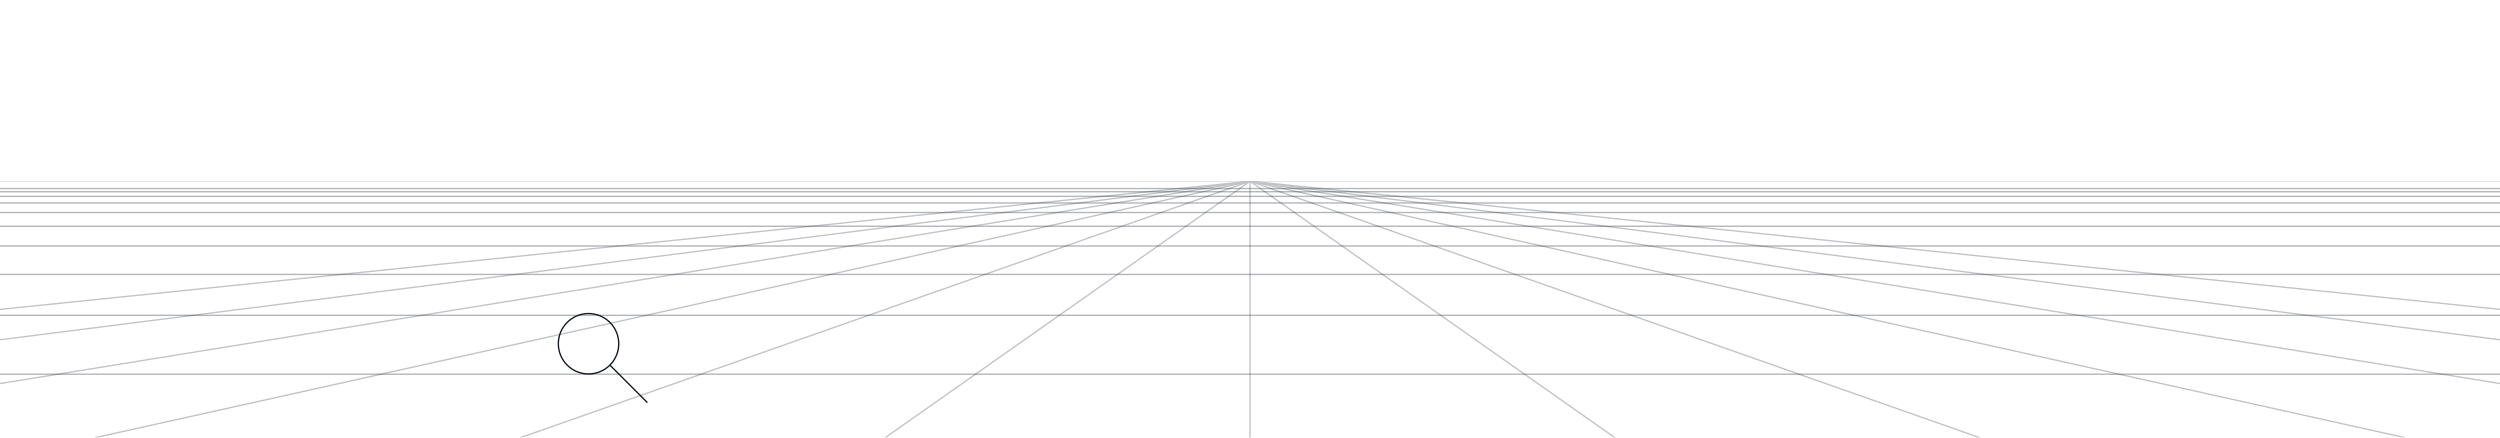
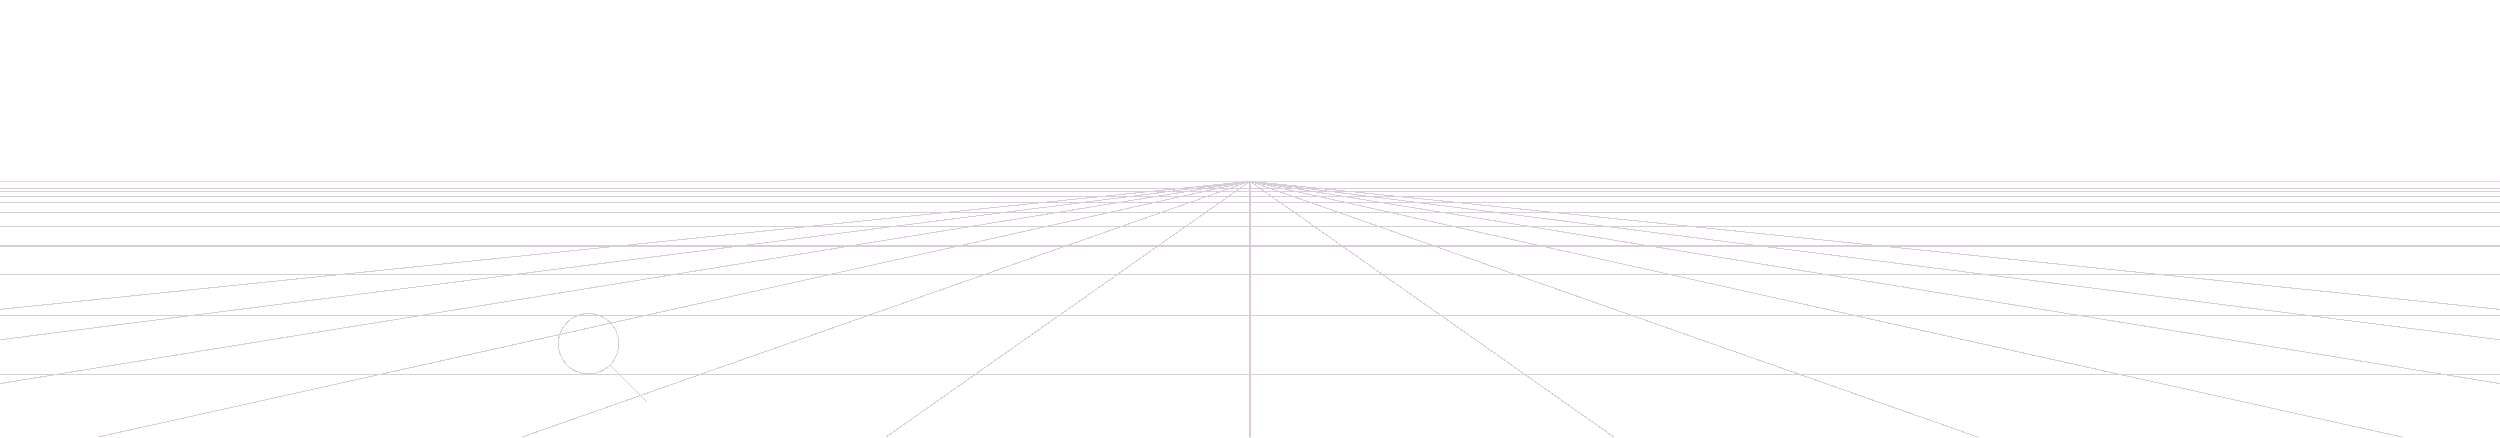
<svg xmlns="http://www.w3.org/2000/svg" viewBox="0 0 2400 420" width="2400" height="420" role="img" aria-labelledby="title desc">
  <style>
    :root {
-       color: #111827;
+       color: #DBCCDB;
    }

    svg {
      background: transparent;
    }

    .line,
    .lens {
      fill: none;
      stroke: currentColor;
-       stroke-width: 1pt;
+       stroke-width: 1px;
      stroke-linecap: square;
      stroke-linejoin: miter;
+       shape-rendering: crispEdges;
      vector-effect: non-scaling-stroke;
    }

    .ray {
-       opacity: 0.26;
+       opacity: 1;
    }

    .horizon {
-       opacity: 0.16;
+       opacity: 1;
    }

    .travel-band {
-       opacity: 0.32;
+       opacity: 1;
    }

    .magnifier {
      animation: lensBob 1.1s ease-in-out infinite alternate;
    }

    @keyframes lensBob {
      from {
        transform: translateY(-3px);
      }
      to {
        transform: translateY(3px);
      }
    }

    @media (prefers-reduced-motion: reduce) {
      .travel-band,
      .magnifier {
        animation: none;
        opacity: 0.46;
      }

      animate,
      animateMotion,
      animateTransform {
        display: none;
      }
    }
  </style>
  <defs>
    <path id="search-path" d="M 0 0 C 142 -148 322 -154 412 -84 S 634 34 784 -128 C 892 -244 760 -315 617 -269 C 462 -219 388 -284 272 -306 C 170 -325 45 -268 48 -160 C 51 -53 190 -8 298 -41 C 210 26 70 54 0 0" />
    <clipPath id="ground-clip">
      <rect x="0" y="174" width="2400" height="246" />
    </clipPath>
    <g id="floor-lines" class="line">
      <line x1="-1500" y1="7" x2="1500" y2="7" />
      <line x1="-1500" y1="10.07" x2="1500" y2="10.07" />
      <line x1="-1500" y1="14.5" x2="1500" y2="14.5" />
      <line x1="-1500" y1="20.86" x2="1500" y2="20.86" />
      <line x1="-1500" y1="30.02" x2="1500" y2="30.02" />
      <line x1="-1500" y1="43.2" x2="1500" y2="43.2" />
      <line x1="-1500" y1="62.16" x2="1500" y2="62.16" />
      <line x1="-1500" y1="89.45" x2="1500" y2="89.45" />
      <line x1="-1500" y1="128.72" x2="1500" y2="128.72" />
      <line x1="-1500" y1="185.23" x2="1500" y2="185.23" />
      <line x1="-1500" y1="266.55" x2="1500" y2="266.55" />
      <line x1="-1500" y1="383.57" x2="1500" y2="383.57" />
      <line x1="-1500" y1="551.97" x2="1500" y2="551.97" />
      <line x1="-1500" y1="794.3" x2="1500" y2="794.3" />
      <line x1="-1500" y1="1143.02" x2="1500" y2="1143.02" />
    </g>
  </defs>
  <g id="perspective-grid" clip-path="url(#ground-clip)">
    <g class="line ray">
      <line x1="1200" y1="174" x2="-1200" y2="420" />
      <line x1="1200" y1="174" x2="-740" y2="420" />
      <line x1="1200" y1="174" x2="-320" y2="420" />
      <line x1="1200" y1="174" x2="92" y2="420" />
      <line x1="1200" y1="174" x2="500" y2="420" />
      <line x1="1200" y1="174" x2="850" y2="420" />
      <line x1="1200" y1="174" x2="1200" y2="420" />
      <line x1="1200" y1="174" x2="1550" y2="420" />
      <line x1="1200" y1="174" x2="1900" y2="420" />
      <line x1="1200" y1="174" x2="2308" y2="420" />
      <line x1="1200" y1="174" x2="2720" y2="420" />
      <line x1="1200" y1="174" x2="3140" y2="420" />
      <line x1="1200" y1="174" x2="3600" y2="420" />
    </g>
    <line class="line horizon" x1="0" y1="174" x2="2400" y2="174" />
    <g transform="translate(1200 174)">
      <g class="travel-band">
        <use href="#floor-lines" />
        <animateTransform attributeName="transform" type="scale" values="1 .82; 1 1.18" dur="1.45s" repeatCount="indefinite" />
      </g>
    </g>
  </g>
  <g class="magnifier">
    <g transform="translate(565 330) scale(.5)">
      <animateMotion dur="6.2s" repeatCount="indefinite" rotate="0">
        <mpath href="#search-path" />
      </animateMotion>
      <circle class="lens" cx="0" cy="0" r="58" />
      <line class="lens" x1="42" y1="42" x2="112" y2="112" />
    </g>
  </g>
</svg>
